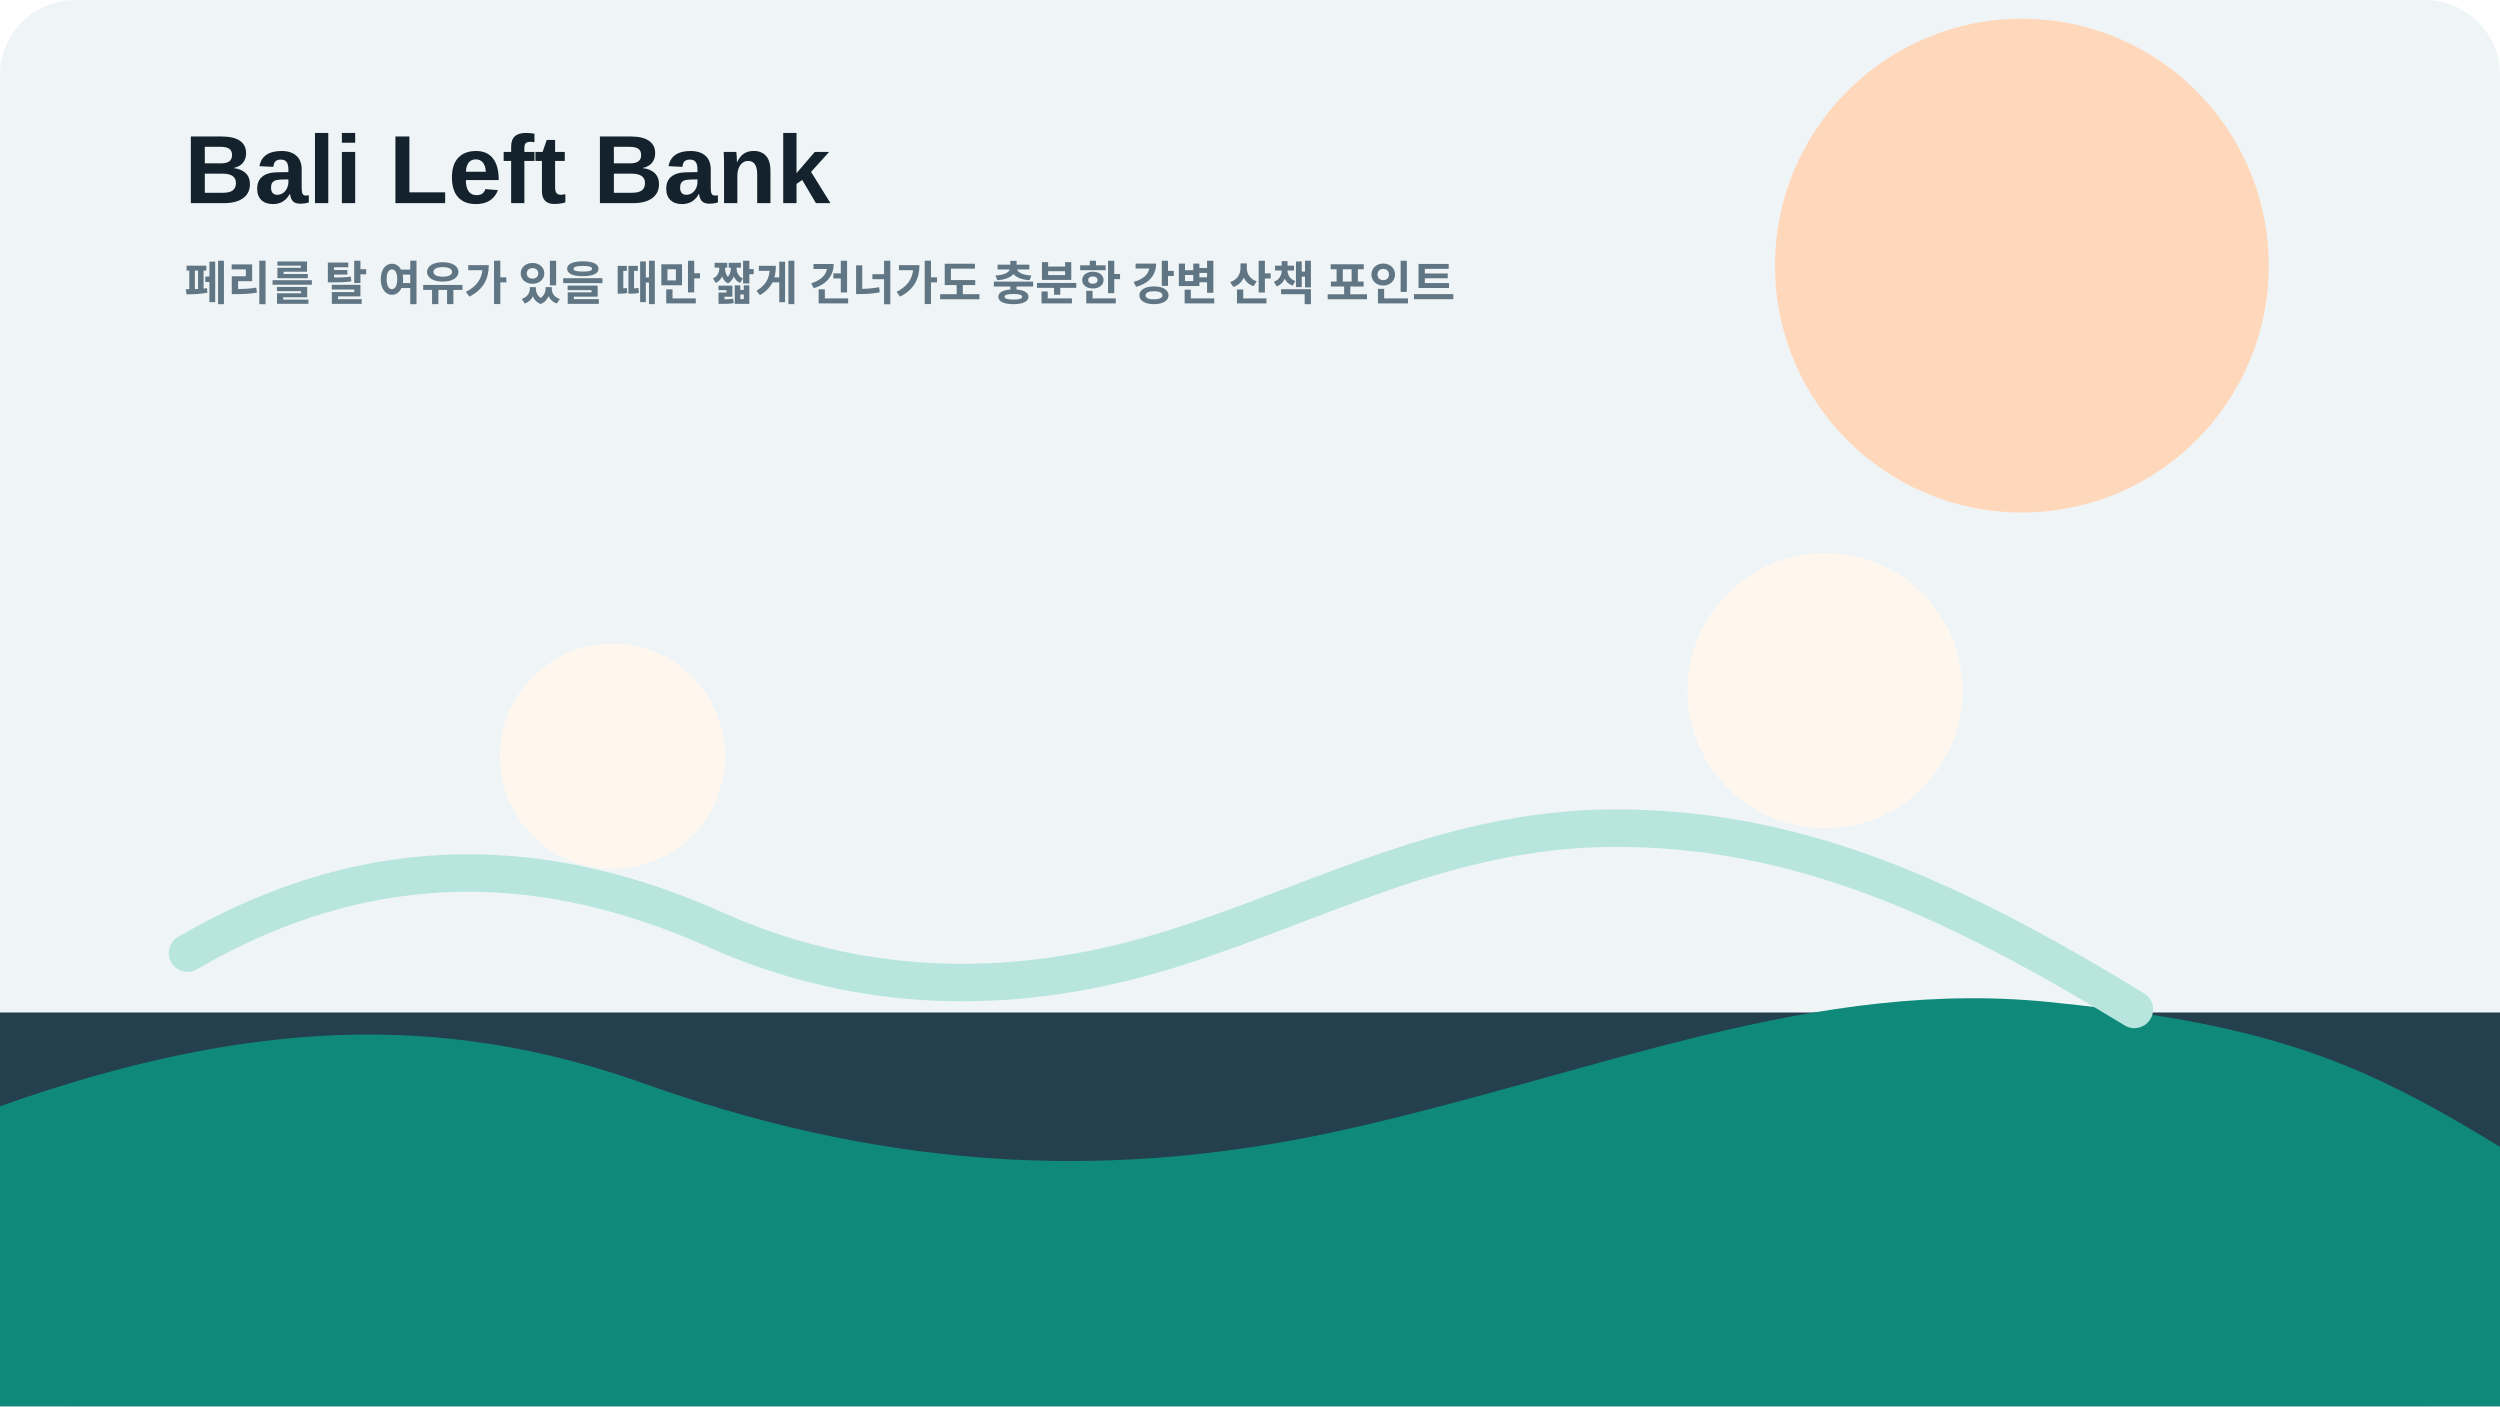
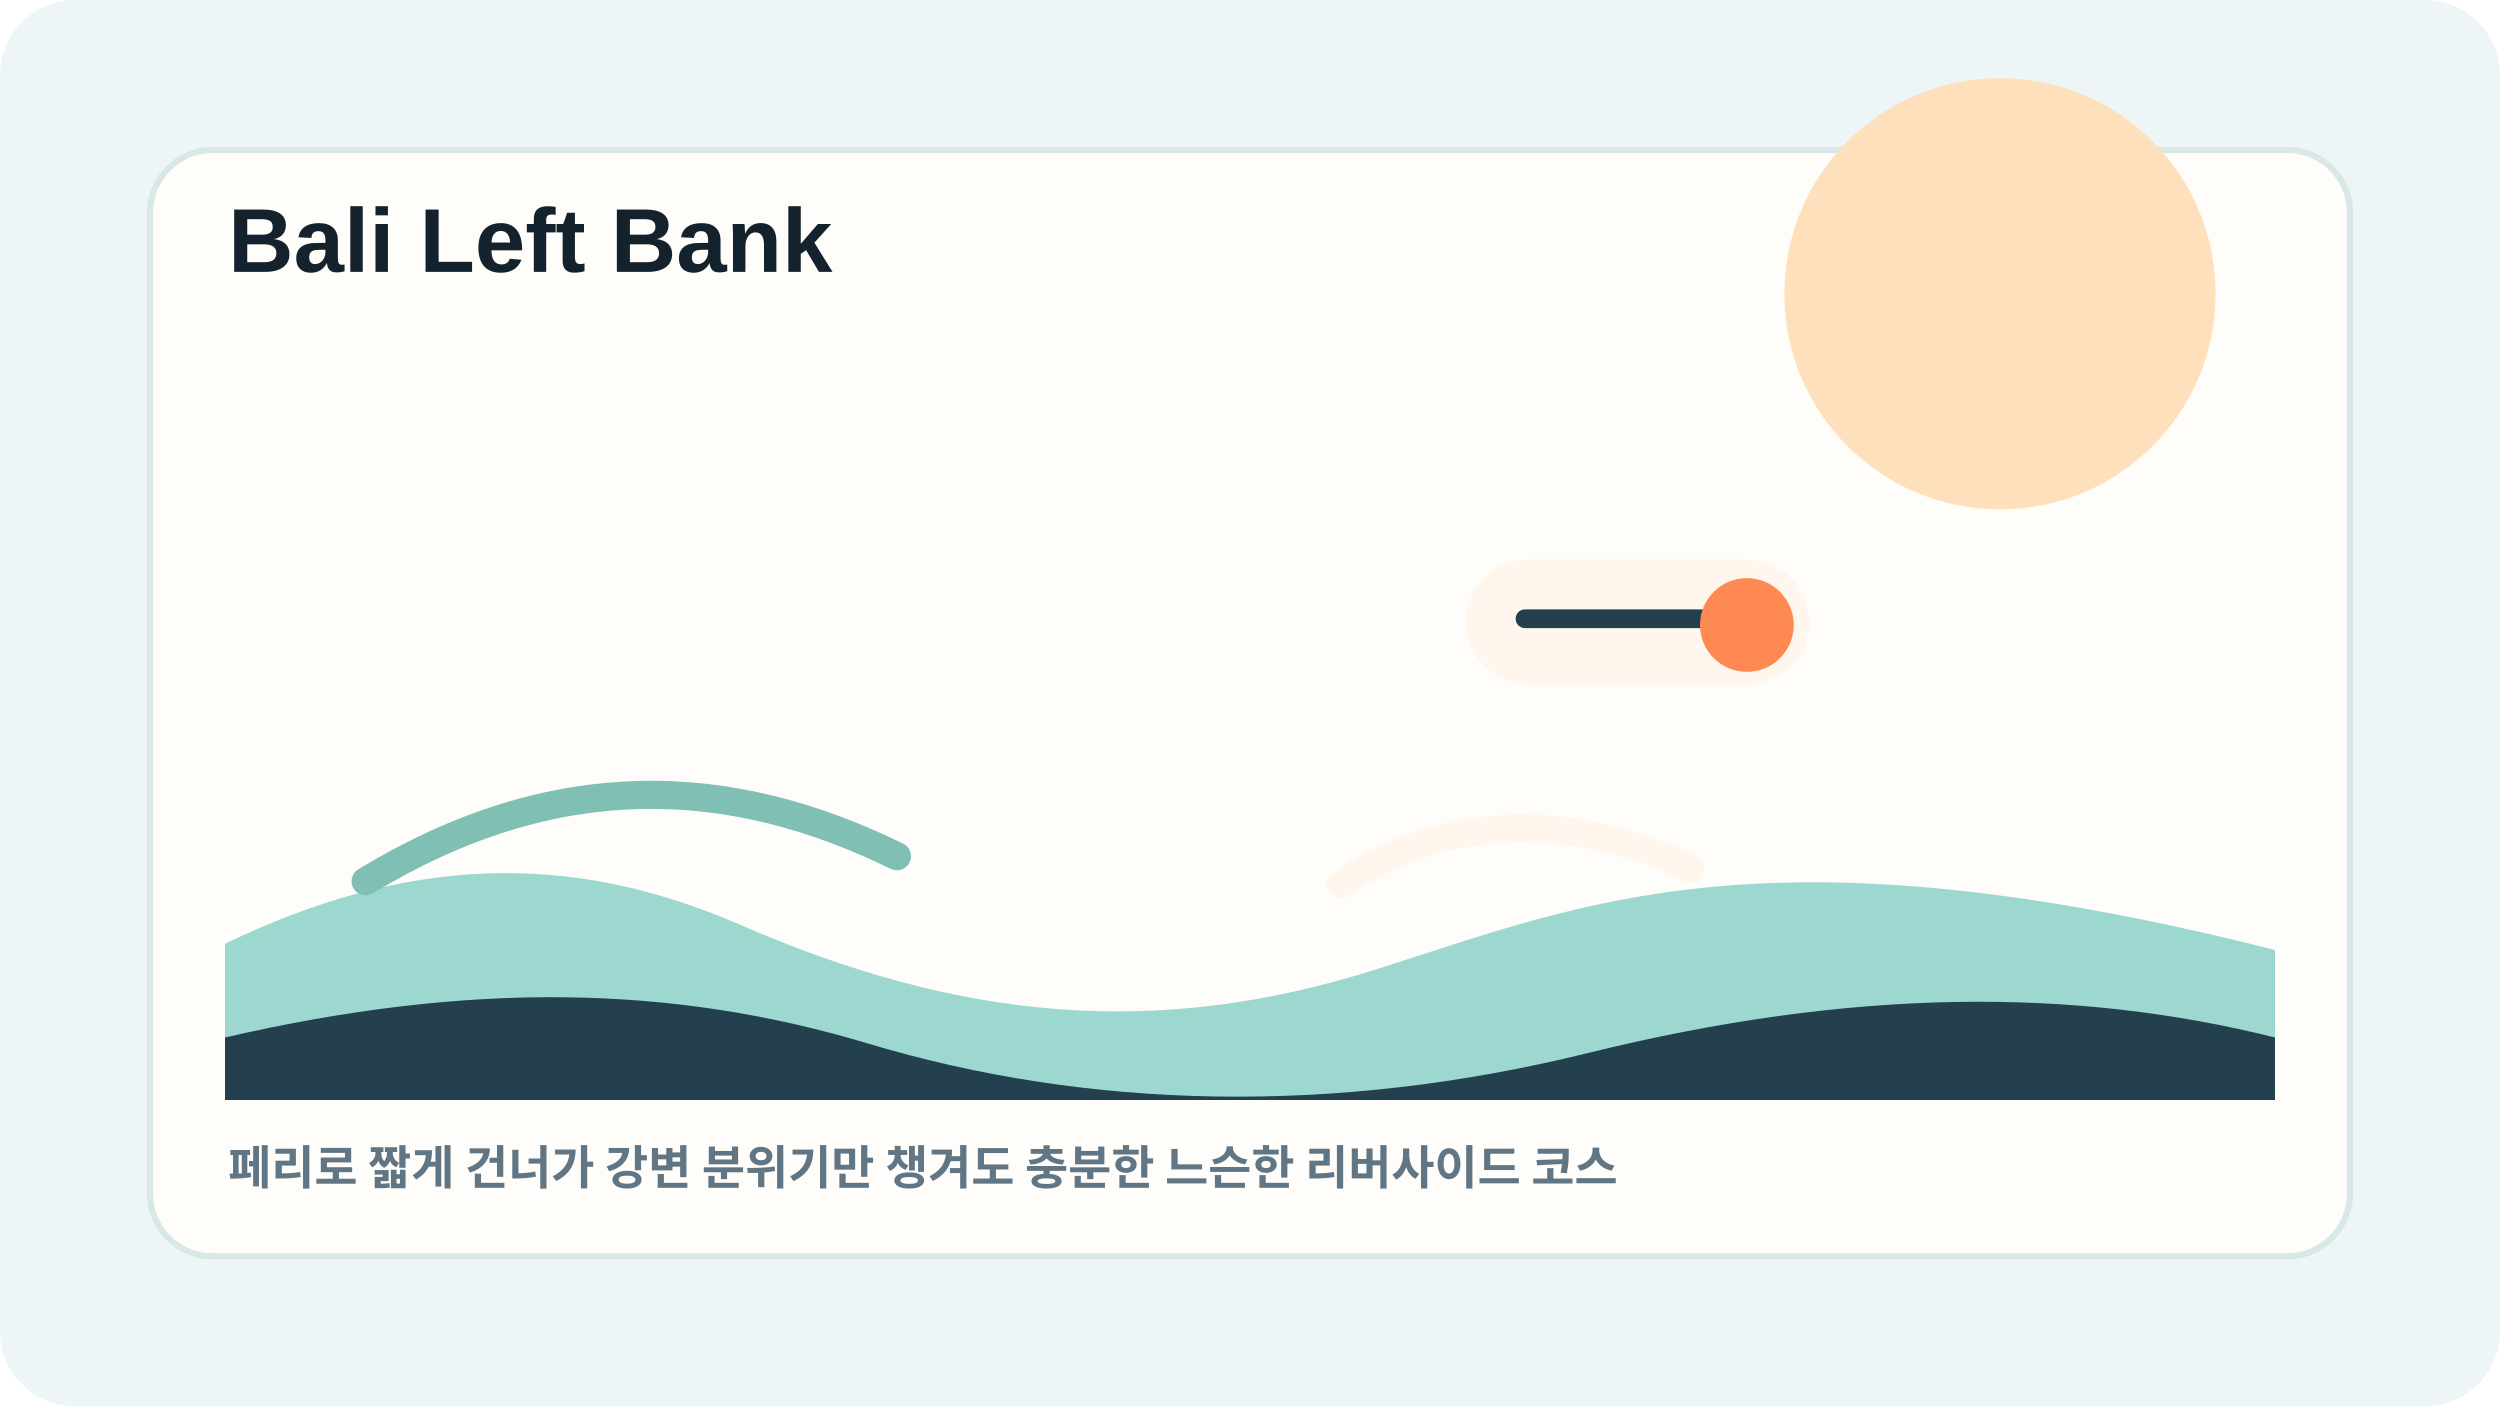
<svg xmlns="http://www.w3.org/2000/svg" width="1600" height="900" viewBox="0 0 1600 900" fill="none">
-   <rect width="1600" height="900" rx="48" fill="#EFF5F6" />
-   <circle cx="1294" cy="170" r="158" fill="#FFD8BB" />
-   <rect y="648" width="1600" height="252" fill="#24404E" />
-   <path d="M0 708C158 652 282 648 408 692C558 746 700 758 856 724C1020 688 1162 624 1318 642C1454 656 1512 680 1600 734V900H0V708Z" fill="#0F8A7A" />
-   <path d="M120 610C240 540 354 548 460 596C542 632 634 640 734 612C834 584 920 530 1034 530C1150 530 1248 574 1366 646" stroke="#B8E6DE" stroke-width="24" stroke-linecap="round" />
-   <circle cx="392" cy="484" r="72" fill="#FFF7EE" />
-   <circle cx="1168" cy="442" r="88" fill="#FFF7EE" />
-   <text x="118" y="130" fill="#13222C" font-family="Pretendard, Arial, sans-serif" font-size="62" font-weight="800">Bali Left Bank</text>
-   <text x="118" y="192" fill="#617684" font-family="Pretendard, Arial, sans-serif" font-size="30" font-weight="600">페리를 탈 여유가 있을 때만 짧게 건너가도 충분한 강변 산책 포인트</text>
+   <rect width="1600" height="900" rx="48" fill="#EEF5F6" />
+   <rect x="96" y="96" width="1408" height="708" rx="40" fill="#FFFDF9" stroke="#D9E8E7" stroke-width="4" />
+   <circle cx="1280" cy="188" r="138" fill="#FFE0BC" />
+   <path d="M144 604C260 548 364 544 474 592C612 652 738 666 882 620C1014 578 1132 526 1456 608V704H144V604Z" fill="#9CD7D0" />
+   <path d="M144 664C300 628 430 630 556 668C696 710 854 714 1016 674C1186 632 1328 632 1456 664V704H144V664Z" fill="#24404E" />
+   <path d="M234 564C356 490 468 496 574 548" stroke="#7FBFB4" stroke-width="18" stroke-linecap="round" />
+   <path d="M858 566C924 520 1008 520 1082 556" stroke="#FFF7EE" stroke-width="18" stroke-linecap="round" />
+   <rect x="938" y="358" width="220" height="80" rx="40" fill="#FFF7EE" />
+   <path d="M976 396H1092" stroke="#24404E" stroke-width="12" stroke-linecap="round" />
+   <circle cx="1118" cy="400" r="30" fill="#FF8953" />
+   <text x="146" y="174" fill="#13222C" font-family="Pretendard, Arial, sans-serif" font-size="58" font-weight="800">Bali Left Bank</text>
+   <text x="146" y="758" fill="#617684" font-family="Pretendard, Arial, sans-serif" font-size="30" font-weight="600">페리로 짧게 건너가 강변 분위기만 챙겨도 충분한 느슨한 리버사이드 코스</text>
</svg>
